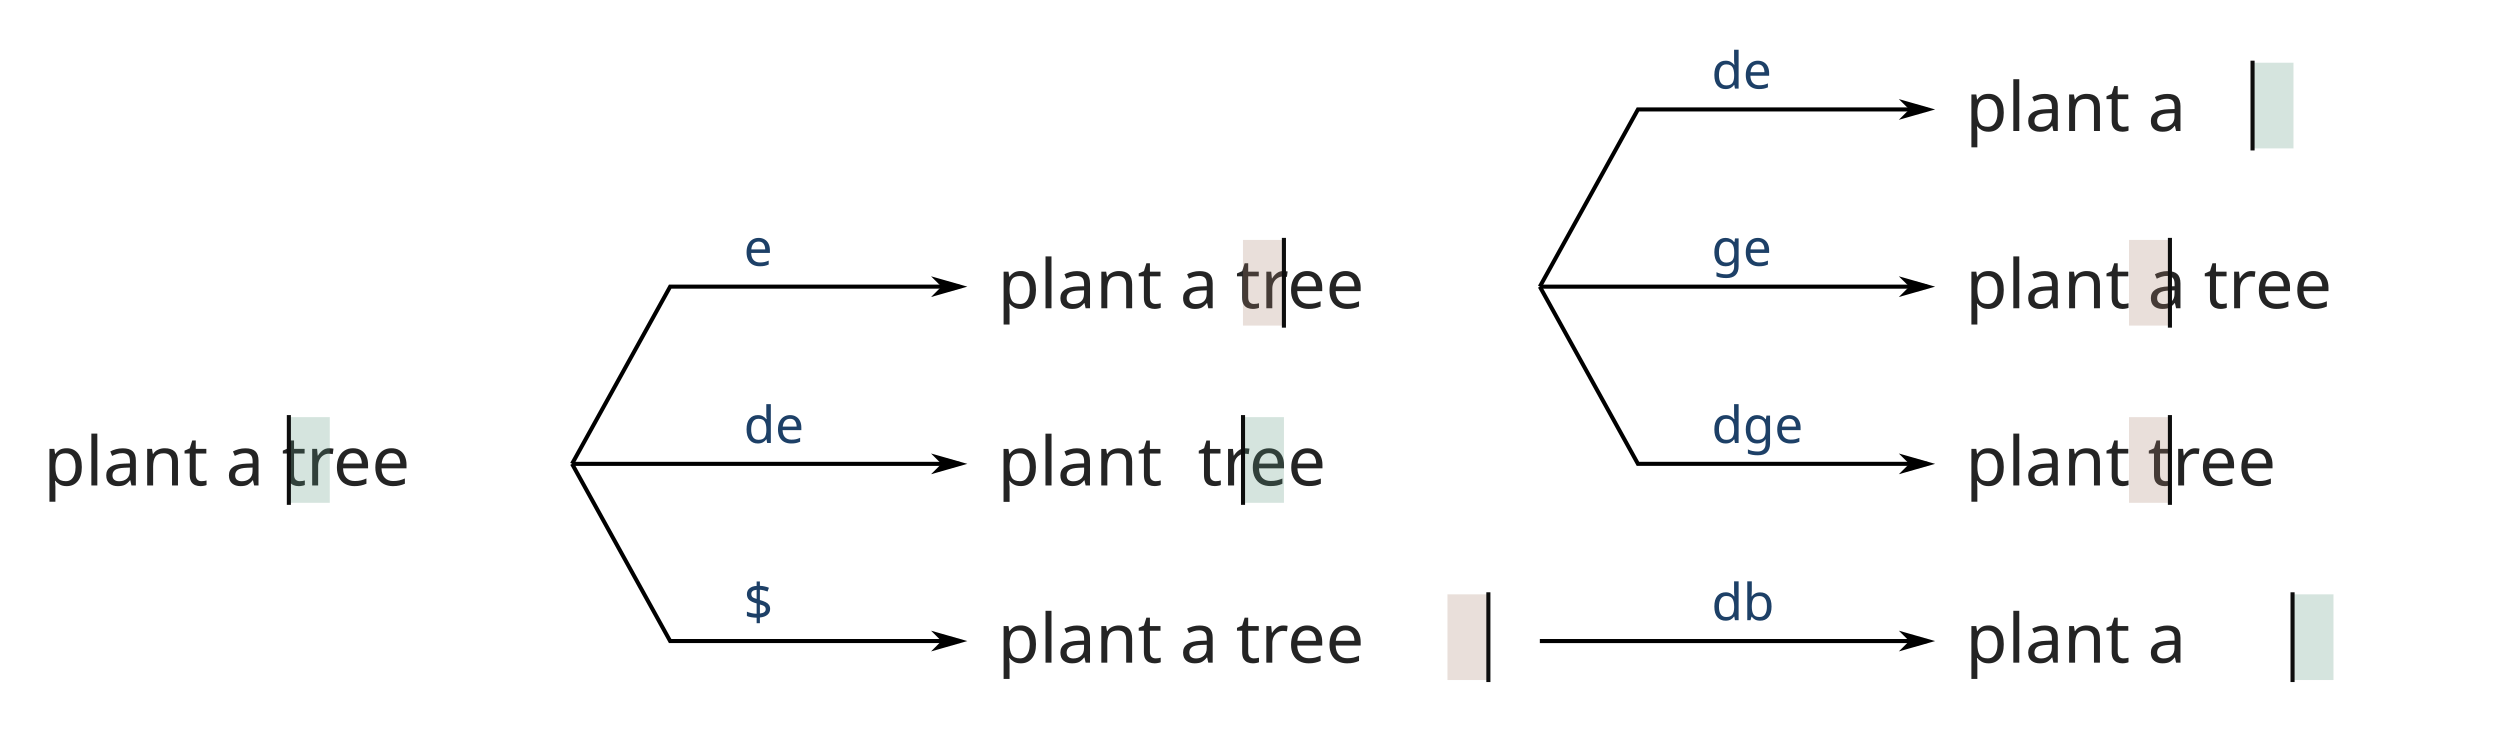
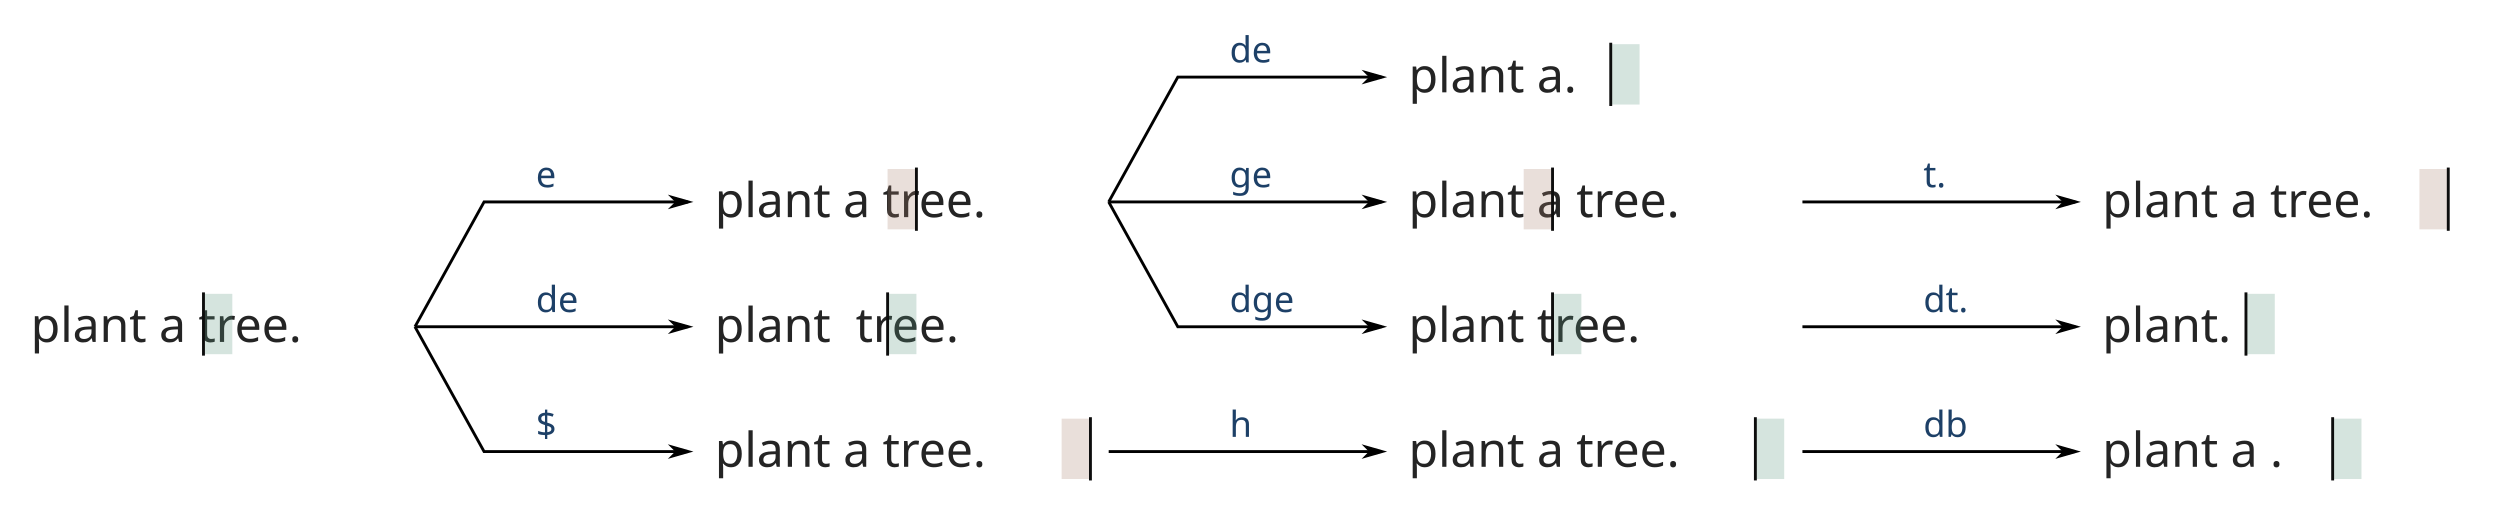
- <svg xmlns="http://www.w3.org/2000/svg" width="155.284mm" height="45.365mm" viewBox="0 0 550.219 160.743" id="svg2" version="1.1">
+ <svg xmlns="http://www.w3.org/2000/svg" width="220.443mm" height="45.365mm" viewBox="0 0 781.098 160.743" id="svg2" version="1.1">
  <defs id="defs4">
+     <marker orient="auto" refY="0" refX="0" id="marker4923" style="overflow:visible">
+       <path id="path4921" d="M 0,0 5,-5 -12.5,0 5,5 Z" style="fill:#000000;fill-opacity:1;fill-rule:evenodd;stroke:#000000;stroke-width:1pt;stroke-opacity:1" transform="matrix(-0.4,0,0,-0.4,-4,0)" />
+     </marker>
+     <marker orient="auto" refY="0" refX="0" id="marker4696" style="overflow:visible">
+       <path id="path4694" d="M 0,0 5,-5 -12.5,0 5,5 Z" style="fill:#000000;fill-opacity:1;fill-rule:evenodd;stroke:#000000;stroke-width:1pt;stroke-opacity:1" transform="matrix(-0.4,0,0,-0.4,-4,0)" />
+     </marker>
    <marker orient="auto" refY="0" refX="0" id="marker5119" style="overflow:visible">
-       <path id="path5121" d="M 0,0 5,-5 -12.5,0 5,5 0,0 Z" style="fill:#000000;fill-opacity:1;fill-rule:evenodd;stroke:#000000;stroke-width:1pt;stroke-opacity:1" transform="matrix(-0.4,0,0,-0.4,-4,0)" />
+       <path id="path5121" d="M 0,0 5,-5 -12.5,0 5,5 Z" style="fill:#000000;fill-opacity:1;fill-rule:evenodd;stroke:#000000;stroke-width:1pt;stroke-opacity:1" transform="matrix(-0.4,0,0,-0.4,-4,0)" />
    </marker>
    <marker orient="auto" refY="0" refX="0" id="marker5023" style="overflow:visible">
-       <path id="path5025" d="M 0,0 5,-5 -12.5,0 5,5 0,0 Z" style="fill:#000000;fill-opacity:1;fill-rule:evenodd;stroke:#000000;stroke-width:1pt;stroke-opacity:1" transform="matrix(-0.4,0,0,-0.4,-4,0)" />
+       <path id="path5025" d="M 0,0 5,-5 -12.5,0 5,5 Z" style="fill:#000000;fill-opacity:1;fill-rule:evenodd;stroke:#000000;stroke-width:1pt;stroke-opacity:1" transform="matrix(-0.4,0,0,-0.4,-4,0)" />
    </marker>
    <marker style="overflow:visible" id="marker4789" refX="0" refY="0" orient="auto">
-       <path transform="matrix(-0.4,0,0,-0.4,-4,0)" style="fill:#000000;fill-opacity:1;fill-rule:evenodd;stroke:#000000;stroke-width:1pt;stroke-opacity:1" d="M 0,0 5,-5 -12.5,0 5,5 0,0 Z" id="path4791" />
+       <path transform="matrix(-0.4,0,0,-0.4,-4,0)" style="fill:#000000;fill-opacity:1;fill-rule:evenodd;stroke:#000000;stroke-width:1pt;stroke-opacity:1" d="M 0,0 5,-5 -12.5,0 5,5 Z" id="path4791" />
    </marker>
    <marker style="overflow:visible" id="marker4767" refX="0" refY="0" orient="auto">
-       <path transform="matrix(-0.4,0,0,-0.4,-4,0)" style="fill:#000000;fill-opacity:1;fill-rule:evenodd;stroke:#000000;stroke-width:1pt;stroke-opacity:1" d="M 0,0 5,-5 -12.5,0 5,5 0,0 Z" id="path4769" />
+       <path transform="matrix(-0.4,0,0,-0.4,-4,0)" style="fill:#000000;fill-opacity:1;fill-rule:evenodd;stroke:#000000;stroke-width:1pt;stroke-opacity:1" d="M 0,0 5,-5 -12.5,0 5,5 Z" id="path4769" />
    </marker>
    <marker orient="auto" refY="0" refX="0" id="Arrow1Mend" style="overflow:visible">
-       <path id="path4500" d="M 0,0 5,-5 -12.5,0 5,5 0,0 Z" style="fill:#000000;fill-opacity:1;fill-rule:evenodd;stroke:#000000;stroke-width:1pt;stroke-opacity:1" transform="matrix(-0.4,0,0,-0.4,-4,0)" />
+       <path id="path4500" d="M 0,0 5,-5 -12.5,0 5,5 Z" style="fill:#000000;fill-opacity:1;fill-rule:evenodd;stroke:#000000;stroke-width:1pt;stroke-opacity:1" transform="matrix(-0.4,0,0,-0.4,-4,0)" />
    </marker>
  </defs>
-   <g id="layer1" transform="translate(58.4585,16.22529)">
+   <g id="layer1" transform="translate(58.4585,16.2253)">
    <flowRoot xml:space="preserve" id="flowRoot4267" style="font-style:normal;font-variant:normal;font-weight:normal;font-stretch:normal;line-height:0.01%;font-family:'DejaVu Sans';-inkscape-font-specification:'DejaVu Sans';text-align:start;letter-spacing:0px;word-spacing:0px;text-anchor:start;fill:#000000;fill-opacity:1;stroke:none;stroke-width:1px;stroke-linecap:butt;stroke-linejoin:miter;stroke-opacity:1">
      <flowRegion id="flowRegion4269">
        <rect id="rect4271" width="18.75" height="10.804" x="72.366" y="56.38" />
      </flowRegion>
      <flowPara id="flowPara4273" style="font-size:10px;line-height:1.25">aau</flowPara>
    </flowRoot>
    <text xml:space="preserve" style="font-style:normal;font-variant:normal;font-weight:normal;font-stretch:normal;font-size:18px;line-height:0%;font-family:'DejaVu Sans';-inkscape-font-specification:'DejaVu Sans';text-align:start;letter-spacing:0px;word-spacing:0px;text-anchor:start;fill:#242424;fill-opacity:1;stroke:none;stroke-width:1.5px;stroke-linecap:butt;stroke-linejoin:miter;stroke-opacity:1" x="-48.861" y="90.613" id="text4140">
-       <tspan id="tspan4142" x="-48.861" y="90.613" style="font-style:normal;font-variant:normal;font-weight:normal;font-stretch:normal;font-size:15px;line-height:1.25;font-family:MonacoB;-inkscape-font-specification:MonacoB;fill:#242424;fill-opacity:1;stroke-width:1.5px">plant a tree</tspan>
+       <tspan id="tspan4142" x="-48.861" y="90.613" style="font-style:normal;font-variant:normal;font-weight:normal;font-stretch:normal;font-size:15px;line-height:1.25;font-family:MonacoB;-inkscape-font-specification:MonacoB;fill:#242424;fill-opacity:1;stroke-width:1.5px">plant a tree.</tspan>
    </text>
    <g id="g4314" transform="matrix(1.5,0,0,1.5,-108.3256,9.926916)">
      <path style="opacity:1;fill:#5a947e;fill-opacity:0.25;stroke:none;stroke-width:0.75;stroke-linecap:round;stroke-linejoin:miter;stroke-miterlimit:4;stroke-dasharray:none;stroke-dashoffset:0;stroke-opacity:1" d="M 81.632,43.768 H 75.627 v 12.573 h 6.005 z" id="path4232" />
      <path id="path4234" d="M 75.627,43.768 V 56.341" style="opacity:1;fill:none;fill-opacity:0.25;stroke:#0d0d0d;stroke-width:0.6;stroke-linecap:square;stroke-linejoin:miter;stroke-miterlimit:3;stroke-dasharray:none;stroke-dashoffset:0;stroke-opacity:1" />
      <path style="opacity:1;fill:none;fill-opacity:0.25;stroke:#000000;stroke-width:0.6;stroke-linecap:square;stroke-linejoin:miter;stroke-miterlimit:3;stroke-dasharray:none;stroke-dashoffset:0;stroke-opacity:0" d="M 81.627,43.768 V 56.341" id="path4244" />
    </g>
-     <text id="text4333" y="51.613" x="161.139" style="font-style:normal;font-variant:normal;font-weight:normal;font-stretch:normal;font-size:18px;line-height:0%;font-family:'DejaVu Sans';-inkscape-font-specification:'DejaVu Sans';text-align:start;letter-spacing:0px;word-spacing:0px;text-anchor:start;fill:#242424;fill-opacity:1;stroke:none;stroke-width:1.5px;stroke-linecap:butt;stroke-linejoin:miter;stroke-opacity:1" xml:space="preserve">
-       <tspan style="font-style:normal;font-variant:normal;font-weight:normal;font-stretch:normal;font-size:15px;line-height:1.25;font-family:MonacoB;-inkscape-font-specification:MonacoB;fill:#242424;fill-opacity:1;stroke-width:1.5px" y="51.613" x="161.139" id="tspan4335">plant a tree</tspan>
+     <text id="text4333" y="51.613" x="164.889" style="font-style:normal;font-variant:normal;font-weight:normal;font-stretch:normal;font-size:18px;line-height:0%;font-family:'DejaVu Sans';-inkscape-font-specification:'DejaVu Sans';text-align:start;letter-spacing:0px;word-spacing:0px;text-anchor:start;fill:#242424;fill-opacity:1;stroke:none;stroke-width:1.5px;stroke-linecap:butt;stroke-linejoin:miter;stroke-opacity:1" xml:space="preserve">
+       <tspan style="font-style:normal;font-variant:normal;font-weight:normal;font-stretch:normal;font-size:15px;line-height:1.25;font-family:MonacoB;-inkscape-font-specification:MonacoB;fill:#242424;fill-opacity:1;stroke-width:1.5px" y="51.613" x="164.889" id="tspan4335">plant a tree.</tspan>
    </text>
-     <g id="g4337" transform="matrix(-1.5,0,0,1.5,337.5557,-29.07308)">
-       <g id="g4671">
-         <path style="opacity:1;fill:#a8826f;fill-opacity:0.25;stroke:none;stroke-width:0.75;stroke-linecap:round;stroke-linejoin:miter;stroke-miterlimit:4;stroke-dasharray:none;stroke-dashoffset:0;stroke-opacity:1" d="M 81.632,43.768 H 75.627 v 12.573 h 6.005 z" id="path4339" />
-         <path id="path4341" d="M 75.627,43.768 V 56.341" style="opacity:1;fill:none;fill-opacity:0.25;stroke:#0d0d0d;stroke-width:0.6;stroke-linecap:square;stroke-linejoin:miter;stroke-miterlimit:3;stroke-dasharray:none;stroke-dashoffset:0;stroke-opacity:1" />
-         <path style="opacity:1;fill:none;fill-opacity:0.25;stroke:#000000;stroke-width:0.6;stroke-linecap:square;stroke-linejoin:miter;stroke-miterlimit:3;stroke-dasharray:none;stroke-dashoffset:0;stroke-opacity:0" d="M 81.627,43.768 V 56.341" id="path4343" />
-       </g>
+     <g id="g5018">
+       <path id="path4339" d="m 218.858,36.578 h 9.007 v 18.859 h -9.007 z" style="opacity:1;fill:#a8826f;fill-opacity:0.25;stroke:none;stroke-width:1.125;stroke-linecap:round;stroke-linejoin:miter;stroke-miterlimit:4;stroke-dasharray:none;stroke-dashoffset:0;stroke-opacity:1" />
+       <path style="opacity:1;fill:none;fill-opacity:0.25;stroke:#0d0d0d;stroke-width:0.9;stroke-linecap:square;stroke-linejoin:miter;stroke-miterlimit:3;stroke-dasharray:none;stroke-dashoffset:0;stroke-opacity:1" d="M 227.865,36.578 V 55.438" id="path4341" />
+       <path id="path4343" d="M 218.865,36.578 V 55.438" style="opacity:1;fill:none;fill-opacity:0.25;stroke:#000000;stroke-width:0.9;stroke-linecap:square;stroke-linejoin:miter;stroke-miterlimit:3;stroke-dasharray:none;stroke-dashoffset:0;stroke-opacity:0" />
    </g>
-     <g id="g4401" transform="matrix(1.5,0,0,1.5,-108.3256,-20.07308)">
+     <g id="g4401" transform="matrix(1.5,0,0,1.5,-104.5756,-20.07308)">
      <text id="text4345" y="73.791" x="179.643" style="font-style:normal;font-variant:normal;font-weight:normal;font-stretch:normal;line-height:0%;font-family:'DejaVu Sans';-inkscape-font-specification:'DejaVu Sans';text-align:start;letter-spacing:0px;word-spacing:0px;text-anchor:start;fill:#242424;fill-opacity:1;stroke:none;stroke-width:1px;stroke-linecap:butt;stroke-linejoin:miter;stroke-opacity:1" xml:space="preserve">
-         <tspan style="font-style:normal;font-variant:normal;font-weight:normal;font-stretch:normal;font-size:10px;line-height:1.25;font-family:MonacoB;-inkscape-font-specification:MonacoB;fill:#242424;fill-opacity:1" y="73.791" x="179.643" id="tspan4347">plant  tree</tspan>
+         <tspan style="font-style:normal;font-variant:normal;font-weight:normal;font-stretch:normal;font-size:10px;line-height:1.25;font-family:MonacoB;-inkscape-font-specification:MonacoB;fill:#242424;fill-opacity:1" y="73.791" x="179.643" id="tspan4347">plant  tree.</tspan>
      </text>
      <g id="g4349" transform="translate(140,20)">
        <path id="path4351" d="M 81.632,43.768 H 75.627 v 12.573 h 6.005 z" style="opacity:1;fill:#5a947e;fill-opacity:0.25;stroke:none;stroke-width:0.75;stroke-linecap:round;stroke-linejoin:miter;stroke-miterlimit:4;stroke-dasharray:none;stroke-dashoffset:0;stroke-opacity:1" />
        <path style="opacity:1;fill:none;fill-opacity:0.25;stroke:#0d0d0d;stroke-width:0.6;stroke-linecap:square;stroke-linejoin:miter;stroke-miterlimit:3;stroke-dasharray:none;stroke-dashoffset:0;stroke-opacity:1" d="M 75.627,43.768 V 56.341" id="path4353" />
        <path id="path4355" d="M 81.627,43.768 V 56.341" style="opacity:1;fill:none;fill-opacity:0.25;stroke:#000000;stroke-width:0.6;stroke-linecap:square;stroke-linejoin:miter;stroke-miterlimit:3;stroke-dasharray:none;stroke-dashoffset:0;stroke-opacity:0" />
      </g>
    </g>
-     <text id="text4357" y="51.613" x="374.139" style="font-style:normal;font-variant:normal;font-weight:normal;font-stretch:normal;font-size:18px;line-height:0%;font-family:'DejaVu Sans';-inkscape-font-specification:'DejaVu Sans';text-align:start;letter-spacing:0px;word-spacing:0px;text-anchor:start;fill:#242424;fill-opacity:1;stroke:none;stroke-width:1.5px;stroke-linecap:butt;stroke-linejoin:miter;stroke-opacity:1" xml:space="preserve">
-       <tspan style="font-style:normal;font-variant:normal;font-weight:normal;font-stretch:normal;font-size:15px;line-height:1.25;font-family:MonacoB;-inkscape-font-specification:MonacoB;fill:#242424;fill-opacity:1;stroke-width:1.5px" y="51.613" x="374.139" id="tspan4359">plant a tree</tspan>
+     <text id="text4357" y="51.613" x="381.639" style="font-style:normal;font-variant:normal;font-weight:normal;font-stretch:normal;font-size:18px;line-height:0%;font-family:'DejaVu Sans';-inkscape-font-specification:'DejaVu Sans';text-align:start;letter-spacing:0px;word-spacing:0px;text-anchor:start;fill:#242424;fill-opacity:1;stroke:none;stroke-width:1.5px;stroke-linecap:butt;stroke-linejoin:miter;stroke-opacity:1" xml:space="preserve">
+       <tspan style="font-style:normal;font-variant:normal;font-weight:normal;font-stretch:normal;font-size:15px;line-height:1.25;font-family:MonacoB;-inkscape-font-specification:MonacoB;fill:#242424;fill-opacity:1;stroke-width:1.5px" y="51.613" x="381.639" id="tspan4359">plant a tree.</tspan>
    </text>
-     <text id="text4381" y="129.613" x="161.139" style="font-style:normal;font-variant:normal;font-weight:normal;font-stretch:normal;font-size:18px;line-height:0%;font-family:'DejaVu Sans';-inkscape-font-specification:'DejaVu Sans';text-align:start;letter-spacing:0px;word-spacing:0px;text-anchor:start;fill:#242424;fill-opacity:1;stroke:none;stroke-width:1.5px;stroke-linecap:butt;stroke-linejoin:miter;stroke-opacity:1" xml:space="preserve">
-       <tspan style="font-style:normal;font-variant:normal;font-weight:normal;font-stretch:normal;font-size:15px;line-height:1.25;font-family:MonacoB;-inkscape-font-specification:MonacoB;fill:#242424;fill-opacity:1;stroke-width:1.5px" y="129.613" x="161.139" id="tspan4383">plant a tree</tspan>
+     <text id="text4381" y="129.613" x="164.889" style="font-style:normal;font-variant:normal;font-weight:normal;font-stretch:normal;font-size:18px;line-height:0%;font-family:'DejaVu Sans';-inkscape-font-specification:'DejaVu Sans';text-align:start;letter-spacing:0px;word-spacing:0px;text-anchor:start;fill:#242424;fill-opacity:1;stroke:none;stroke-width:1.5px;stroke-linecap:butt;stroke-linejoin:miter;stroke-opacity:1" xml:space="preserve">
+       <tspan style="font-style:normal;font-variant:normal;font-weight:normal;font-stretch:normal;font-size:15px;line-height:1.25;font-family:MonacoB;-inkscape-font-specification:MonacoB;fill:#242424;fill-opacity:1;stroke-width:1.5px" y="129.613" x="164.889" id="tspan4383">plant a tree.</tspan>
    </text>
-     <text xml:space="preserve" style="font-style:normal;font-variant:normal;font-weight:normal;font-stretch:normal;font-size:18px;line-height:0%;font-family:'DejaVu Sans';-inkscape-font-specification:'DejaVu Sans';text-align:start;letter-spacing:0px;word-spacing:0px;text-anchor:start;fill:#242424;fill-opacity:1;stroke:none;stroke-width:1.5px;stroke-linecap:butt;stroke-linejoin:miter;stroke-opacity:1" x="374.139" y="90.613" id="text4455">
-       <tspan id="tspan4457" x="374.139" y="90.613" style="font-style:normal;font-variant:normal;font-weight:normal;font-stretch:normal;font-size:15px;line-height:1.25;font-family:MonacoB;-inkscape-font-specification:MonacoB;fill:#242424;fill-opacity:1;stroke-width:1.5px">plant tree</tspan>
+     <text xml:space="preserve" style="font-style:normal;font-variant:normal;font-weight:normal;font-stretch:normal;font-size:18px;line-height:0%;font-family:'DejaVu Sans';-inkscape-font-specification:'DejaVu Sans';text-align:start;letter-spacing:0px;word-spacing:0px;text-anchor:start;fill:#242424;fill-opacity:1;stroke:none;stroke-width:1.5px;stroke-linecap:butt;stroke-linejoin:miter;stroke-opacity:1" x="381.639" y="90.613" id="text4455">
+       <tspan id="tspan4457" x="381.639" y="90.613" style="font-style:normal;font-variant:normal;font-weight:normal;font-stretch:normal;font-size:15px;line-height:1.25;font-family:MonacoB;-inkscape-font-specification:MonacoB;fill:#242424;fill-opacity:1;stroke-width:1.5px">plant tree.</tspan>
    </text>
-     <path style="fill:none;fill-rule:evenodd;stroke:#000000;stroke-width:0.9;stroke-linecap:butt;stroke-linejoin:miter;stroke-miterlimit:4;stroke-dasharray:none;stroke-opacity:1;marker-end:url(#marker4767)" d="M 67.441,85.864 H 89.033 152.673" id="path4477" />
-     <path id="path4479" d="m 67.441,85.864 21.592,-39 H 152.673" style="fill:none;fill-rule:evenodd;stroke:#000000;stroke-width:0.9;stroke-linecap:butt;stroke-linejoin:miter;stroke-miterlimit:4;stroke-dasharray:none;stroke-opacity:1;marker-end:url(#Arrow1Mend)" />
-     <path style="fill:none;fill-rule:evenodd;stroke:#000000;stroke-width:0.9;stroke-linecap:butt;stroke-linejoin:miter;stroke-miterlimit:4;stroke-dasharray:none;stroke-opacity:1;marker-end:url(#marker4789)" d="m 280.441,46.864 h 21.592 63.64" id="path4481" />
-     <text xml:space="preserve" style="font-style:normal;font-variant:normal;font-weight:normal;font-stretch:normal;font-size:18px;line-height:0%;font-family:'DejaVu Sans';-inkscape-font-specification:'DejaVu Sans';text-align:start;letter-spacing:0px;word-spacing:0px;text-anchor:start;fill:#1d4067;fill-opacity:1;stroke:none;stroke-width:1.5px;stroke-linecap:butt;stroke-linejoin:miter;stroke-opacity:1" x="105.224" y="42.271" id="text4483">
-       <tspan id="tspan4485" x="105.224" y="42.271" style="font-style:normal;font-variant:normal;font-weight:normal;font-stretch:normal;font-size:11.25px;line-height:1.25;font-family:MonacoB;-inkscape-font-specification:MonacoB;fill:#1d4067;fill-opacity:1;stroke-width:1.5px">e</tspan>
+     <path style="fill:none;fill-rule:evenodd;stroke:#000000;stroke-width:0.9;stroke-linecap:butt;stroke-linejoin:miter;stroke-miterlimit:4;stroke-dasharray:none;stroke-opacity:1;marker-end:url(#marker4767)" d="M 71.191,85.864 H 92.783 156.423" id="path4477" />
+     <path id="path4479" d="m 71.191,85.864 21.592,-39 H 156.423" style="fill:none;fill-rule:evenodd;stroke:#000000;stroke-width:0.9;stroke-linecap:butt;stroke-linejoin:miter;stroke-miterlimit:4;stroke-dasharray:none;stroke-opacity:1;marker-end:url(#Arrow1Mend)" />
+     <path style="fill:none;fill-rule:evenodd;stroke:#000000;stroke-width:0.9;stroke-linecap:butt;stroke-linejoin:miter;stroke-miterlimit:4;stroke-dasharray:none;stroke-opacity:1;marker-end:url(#marker4789)" d="m 287.941,46.864 h 21.592 63.64" id="path4481" />
+     <text xml:space="preserve" style="font-style:normal;font-variant:normal;font-weight:normal;font-stretch:normal;font-size:18px;line-height:0%;font-family:'DejaVu Sans';-inkscape-font-specification:'DejaVu Sans';text-align:start;letter-spacing:0px;word-spacing:0px;text-anchor:start;fill:#1d4067;fill-opacity:1;stroke:none;stroke-width:1.5px;stroke-linecap:butt;stroke-linejoin:miter;stroke-opacity:1" x="108.974" y="42.271" id="text4483">
+       <tspan id="tspan4485" x="108.974" y="42.271" style="font-style:normal;font-variant:normal;font-weight:normal;font-stretch:normal;font-size:11.25px;line-height:1.25;font-family:MonacoB;-inkscape-font-specification:MonacoB;fill:#1d4067;fill-opacity:1;stroke-width:1.5px">e</tspan>
    </text>
-     <text id="text5009" y="81.271" x="105.224" style="font-style:normal;font-variant:normal;font-weight:normal;font-stretch:normal;font-size:18px;line-height:0%;font-family:'DejaVu Sans';-inkscape-font-specification:'DejaVu Sans';text-align:start;letter-spacing:0px;word-spacing:0px;text-anchor:start;fill:#1d4067;fill-opacity:1;stroke:none;stroke-width:1.5px;stroke-linecap:butt;stroke-linejoin:miter;stroke-opacity:1" xml:space="preserve">
-       <tspan style="font-style:normal;font-variant:normal;font-weight:normal;font-stretch:normal;font-size:11.25px;line-height:1.25;font-family:MonacoB;-inkscape-font-specification:MonacoB;fill:#1d4067;fill-opacity:1;stroke-width:1.5px" y="81.271" x="105.224" id="tspan5011">de</tspan>
+     <text id="text5009" y="81.271" x="108.974" style="font-style:normal;font-variant:normal;font-weight:normal;font-stretch:normal;font-size:18px;line-height:0%;font-family:'DejaVu Sans';-inkscape-font-specification:'DejaVu Sans';text-align:start;letter-spacing:0px;word-spacing:0px;text-anchor:start;fill:#1d4067;fill-opacity:1;stroke:none;stroke-width:1.5px;stroke-linecap:butt;stroke-linejoin:miter;stroke-opacity:1" xml:space="preserve">
+       <tspan style="font-style:normal;font-variant:normal;font-weight:normal;font-stretch:normal;font-size:11.25px;line-height:1.25;font-family:MonacoB;-inkscape-font-specification:MonacoB;fill:#1d4067;fill-opacity:1;stroke-width:1.5px" y="81.271" x="108.974" id="tspan5011">de</tspan>
    </text>
-     <text xml:space="preserve" style="font-style:normal;font-variant:normal;font-weight:normal;font-stretch:normal;font-size:18px;line-height:0%;font-family:'DejaVu Sans';-inkscape-font-specification:'DejaVu Sans';text-align:start;letter-spacing:0px;word-spacing:0px;text-anchor:start;fill:#1d4067;fill-opacity:1;stroke:none;stroke-width:1.5px;stroke-linecap:butt;stroke-linejoin:miter;stroke-opacity:1" x="318.224" y="42.271" id="text5013">
-       <tspan id="tspan5015" x="318.224" y="42.271" style="font-style:normal;font-variant:normal;font-weight:normal;font-stretch:normal;font-size:11.25px;line-height:1.25;font-family:MonacoB;-inkscape-font-specification:MonacoB;fill:#1d4067;fill-opacity:1;stroke-width:1.5px">ge</tspan>
+     <text xml:space="preserve" style="font-style:normal;font-variant:normal;font-weight:normal;font-stretch:normal;font-size:18px;line-height:0%;font-family:'DejaVu Sans';-inkscape-font-specification:'DejaVu Sans';text-align:start;letter-spacing:0px;word-spacing:0px;text-anchor:start;fill:#1d4067;fill-opacity:1;stroke:none;stroke-width:1.5px;stroke-linecap:butt;stroke-linejoin:miter;stroke-opacity:1" x="325.724" y="42.271" id="text5013">
+       <tspan id="tspan5015" x="325.724" y="42.271" style="font-style:normal;font-variant:normal;font-weight:normal;font-stretch:normal;font-size:11.25px;line-height:1.25;font-family:MonacoB;-inkscape-font-specification:MonacoB;fill:#1d4067;fill-opacity:1;stroke-width:1.5px">ge</tspan>
    </text>
-     <path id="path5017" d="m 280.441,46.864 21.592,39 h 63.64" style="fill:none;fill-rule:evenodd;stroke:#000000;stroke-width:0.9;stroke-linecap:butt;stroke-linejoin:miter;stroke-miterlimit:4;stroke-dasharray:none;stroke-opacity:1;marker-end:url(#marker5023)" />
-     <text id="text5019" y="81.271" x="318.224" style="font-style:normal;font-variant:normal;font-weight:normal;font-stretch:normal;font-size:18px;line-height:0%;font-family:'DejaVu Sans';-inkscape-font-specification:'DejaVu Sans';text-align:start;letter-spacing:0px;word-spacing:0px;text-anchor:start;fill:#1d4067;fill-opacity:1;stroke:none;stroke-width:1.5px;stroke-linecap:butt;stroke-linejoin:miter;stroke-opacity:1" xml:space="preserve">
-       <tspan style="font-style:normal;font-variant:normal;font-weight:normal;font-stretch:normal;font-size:11.25px;line-height:1.25;font-family:MonacoB;-inkscape-font-specification:MonacoB;fill:#1d4067;fill-opacity:1;stroke-width:1.5px" y="81.271" x="318.224" id="tspan5021">dge</tspan>
+     <path id="path5017" d="m 287.941,46.864 21.592,39 h 63.64" style="fill:none;fill-rule:evenodd;stroke:#000000;stroke-width:0.9;stroke-linecap:butt;stroke-linejoin:miter;stroke-miterlimit:4;stroke-dasharray:none;stroke-opacity:1;marker-end:url(#marker5023)" />
+     <text id="text5019" y="81.271" x="325.724" style="font-style:normal;font-variant:normal;font-weight:normal;font-stretch:normal;font-size:18px;line-height:0%;font-family:'DejaVu Sans';-inkscape-font-specification:'DejaVu Sans';text-align:start;letter-spacing:0px;word-spacing:0px;text-anchor:start;fill:#1d4067;fill-opacity:1;stroke:none;stroke-width:1.5px;stroke-linecap:butt;stroke-linejoin:miter;stroke-opacity:1" xml:space="preserve">
+       <tspan style="font-style:normal;font-variant:normal;font-weight:normal;font-stretch:normal;font-size:11.25px;line-height:1.25;font-family:MonacoB;-inkscape-font-specification:MonacoB;fill:#1d4067;fill-opacity:1;stroke-width:1.5px" y="81.271" x="325.724" id="tspan5021">dge</tspan>
    </text>
-     <path id="path5113" d="M 67.441,85.864 89.033,124.864 H 152.673" style="fill:none;fill-rule:evenodd;stroke:#000000;stroke-width:0.9;stroke-linecap:butt;stroke-linejoin:miter;stroke-miterlimit:4;stroke-dasharray:none;stroke-opacity:1;marker-end:url(#marker5119)" />
-     <text xml:space="preserve" style="font-style:normal;font-variant:normal;font-weight:normal;font-stretch:normal;font-size:18px;line-height:0%;font-family:'DejaVu Sans';-inkscape-font-specification:'DejaVu Sans';text-align:start;letter-spacing:0px;word-spacing:0px;text-anchor:start;fill:#1d4067;fill-opacity:1;stroke:none;stroke-width:1.5px;stroke-linecap:butt;stroke-linejoin:miter;stroke-opacity:1" x="105.224" y="120.271" id="text5115">
-       <tspan id="tspan5117" x="105.224" y="120.271" style="font-style:normal;font-variant:normal;font-weight:normal;font-stretch:normal;font-size:11.25px;line-height:1.25;font-family:MonacoB;-inkscape-font-specification:MonacoB;fill:#1d4067;fill-opacity:1;stroke-width:1.5px">$</tspan>
+     <path id="path5113" d="M 71.191,85.864 92.783,124.864 H 156.423" style="fill:none;fill-rule:evenodd;stroke:#000000;stroke-width:0.9;stroke-linecap:butt;stroke-linejoin:miter;stroke-miterlimit:4;stroke-dasharray:none;stroke-opacity:1;marker-end:url(#marker5119)" />
+     <text xml:space="preserve" style="font-style:normal;font-variant:normal;font-weight:normal;font-stretch:normal;font-size:18px;line-height:0%;font-family:'DejaVu Sans';-inkscape-font-specification:'DejaVu Sans';text-align:start;letter-spacing:0px;word-spacing:0px;text-anchor:start;fill:#1d4067;fill-opacity:1;stroke:none;stroke-width:1.5px;stroke-linecap:butt;stroke-linejoin:miter;stroke-opacity:1" x="108.974" y="120.271" id="text5115">
+       <tspan id="tspan5117" x="108.974" y="120.271" style="font-style:normal;font-variant:normal;font-weight:normal;font-stretch:normal;font-size:11.25px;line-height:1.25;font-family:MonacoB;-inkscape-font-specification:MonacoB;fill:#1d4067;fill-opacity:1;stroke-width:1.5px">$</tspan>
    </text>
-     <text xml:space="preserve" style="font-style:normal;font-variant:normal;font-weight:normal;font-stretch:normal;font-size:18px;line-height:0%;font-family:'DejaVu Sans';-inkscape-font-specification:'DejaVu Sans';text-align:start;letter-spacing:0px;word-spacing:0px;text-anchor:start;fill:#242424;fill-opacity:1;stroke:none;stroke-width:1.5px;stroke-linecap:butt;stroke-linejoin:miter;stroke-opacity:1" x="374.139" y="12.613" id="text5351">
-       <tspan id="tspan5353" x="374.139" y="12.613" style="font-style:normal;font-variant:normal;font-weight:normal;font-stretch:normal;font-size:15px;line-height:1.25;font-family:MonacoB;-inkscape-font-specification:MonacoB;fill:#242424;fill-opacity:1;stroke-width:1.5px">plant a</tspan>
+     <text xml:space="preserve" style="font-style:normal;font-variant:normal;font-weight:normal;font-stretch:normal;font-size:18px;line-height:0%;font-family:'DejaVu Sans';-inkscape-font-specification:'DejaVu Sans';text-align:start;letter-spacing:0px;word-spacing:0px;text-anchor:start;fill:#242424;fill-opacity:1;stroke:none;stroke-width:1.5px;stroke-linecap:butt;stroke-linejoin:miter;stroke-opacity:1" x="381.639" y="12.613" id="text5351">
+       <tspan id="tspan5353" x="381.639" y="12.613" style="font-style:normal;font-variant:normal;font-weight:normal;font-stretch:normal;font-size:15px;line-height:1.25;font-family:MonacoB;-inkscape-font-specification:MonacoB;fill:#242424;fill-opacity:1;stroke-width:1.5px">plant a.</tspan>
    </text>
-     <path id="path5355" d="M 280.441,46.864 302.033,7.864 h 63.64" style="fill:none;fill-rule:evenodd;stroke:#000000;stroke-width:0.9;stroke-linecap:butt;stroke-linejoin:miter;stroke-miterlimit:4;stroke-dasharray:none;stroke-opacity:1;marker-end:url(#marker4789)" />
-     <text id="text5357" y="3.271" x="318.224" style="font-style:normal;font-variant:normal;font-weight:normal;font-stretch:normal;font-size:18px;line-height:0%;font-family:'DejaVu Sans';-inkscape-font-specification:'DejaVu Sans';text-align:start;letter-spacing:0px;word-spacing:0px;text-anchor:start;fill:#1d4067;fill-opacity:1;stroke:none;stroke-width:1.5px;stroke-linecap:butt;stroke-linejoin:miter;stroke-opacity:1" xml:space="preserve">
-       <tspan style="font-style:normal;font-variant:normal;font-weight:normal;font-stretch:normal;font-size:11.25px;line-height:1.25;font-family:MonacoB;-inkscape-font-specification:MonacoB;fill:#1d4067;fill-opacity:1;stroke-width:1.5px" y="3.271" x="318.224" id="tspan5359">de</tspan>
+     <path id="path5355" d="M 287.941,46.864 309.533,7.864 h 63.64" style="fill:none;fill-rule:evenodd;stroke:#000000;stroke-width:0.9;stroke-linecap:butt;stroke-linejoin:miter;stroke-miterlimit:4;stroke-dasharray:none;stroke-opacity:1;marker-end:url(#marker4789)" />
+     <text id="text5357" y="3.271" x="325.724" style="font-style:normal;font-variant:normal;font-weight:normal;font-stretch:normal;font-size:18px;line-height:0%;font-family:'DejaVu Sans';-inkscape-font-specification:'DejaVu Sans';text-align:start;letter-spacing:0px;word-spacing:0px;text-anchor:start;fill:#1d4067;fill-opacity:1;stroke:none;stroke-width:1.5px;stroke-linecap:butt;stroke-linejoin:miter;stroke-opacity:1" xml:space="preserve">
+       <tspan style="font-style:normal;font-variant:normal;font-weight:normal;font-stretch:normal;font-size:11.25px;line-height:1.25;font-family:MonacoB;-inkscape-font-specification:MonacoB;fill:#1d4067;fill-opacity:1;stroke-width:1.5px" y="3.271" x="325.724" id="tspan5359">de</tspan>
    </text>
-     <text xml:space="preserve" style="font-style:normal;font-variant:normal;font-weight:normal;font-stretch:normal;font-size:18px;line-height:0%;font-family:'DejaVu Sans';-inkscape-font-specification:'DejaVu Sans';text-align:start;letter-spacing:0px;word-spacing:0px;text-anchor:start;fill:#242424;fill-opacity:1;stroke:none;stroke-width:1.5px;stroke-linecap:butt;stroke-linejoin:miter;stroke-opacity:1" x="374.139" y="129.613" id="text5516">
-       <tspan id="tspan5518" x="374.139" y="129.613" style="font-style:normal;font-variant:normal;font-weight:normal;font-stretch:normal;font-size:15px;line-height:1.25;font-family:MonacoB;-inkscape-font-specification:MonacoB;fill:#242424;fill-opacity:1;stroke-width:1.5px">plant a </tspan>
-     </text>
-     <path id="path5528" d="m 280.441,124.864 h 21.592 63.64" style="fill:none;fill-rule:evenodd;stroke:#000000;stroke-width:0.9;stroke-linecap:butt;stroke-linejoin:miter;stroke-miterlimit:4;stroke-dasharray:none;stroke-opacity:1;marker-end:url(#marker4789)" />
-     <text id="text5530" y="120.271" x="318.224" style="font-style:normal;font-variant:normal;font-weight:normal;font-stretch:normal;font-size:18px;line-height:0%;font-family:'DejaVu Sans';-inkscape-font-specification:'DejaVu Sans';text-align:start;letter-spacing:0px;word-spacing:0px;text-anchor:start;fill:#1d4067;fill-opacity:1;stroke:none;stroke-width:1.5px;stroke-linecap:butt;stroke-linejoin:miter;stroke-opacity:1" xml:space="preserve">
-       <tspan style="font-style:normal;font-variant:normal;font-weight:normal;font-stretch:normal;font-size:11.25px;line-height:1.25;font-family:MonacoB;-inkscape-font-specification:MonacoB;fill:#1d4067;fill-opacity:1;stroke-width:1.5px" y="120.271" x="318.224" id="tspan5532">db</tspan>
-     </text>
-     <g transform="matrix(-1.5,0,0,1.5,382.5557,48.92651)" id="g4681">
-       <g id="g4679">
-         <path id="path4673" d="M 81.632,43.768 H 75.627 v 12.573 h 6.005 z" style="opacity:1;fill:#a8826f;fill-opacity:0.25;stroke:none;stroke-width:0.75;stroke-linecap:round;stroke-linejoin:miter;stroke-miterlimit:4;stroke-dasharray:none;stroke-dashoffset:0;stroke-opacity:1" />
-         <path style="opacity:1;fill:none;fill-opacity:0.25;stroke:#0d0d0d;stroke-width:0.6;stroke-linecap:square;stroke-linejoin:miter;stroke-miterlimit:3;stroke-dasharray:none;stroke-dashoffset:0;stroke-opacity:1" d="M 75.627,43.768 V 56.341" id="path4675" />
-         <path id="path4677" d="M 81.627,43.768 V 56.341" style="opacity:1;fill:none;fill-opacity:0.25;stroke:#000000;stroke-width:0.6;stroke-linecap:square;stroke-linejoin:miter;stroke-miterlimit:3;stroke-dasharray:none;stroke-dashoffset:0;stroke-opacity:0" />
-       </g>
+     <g id="g4679" transform="matrix(-1.5,0,0,1.5,395.6807,48.92651)">
+       <path style="opacity:1;fill:#a8826f;fill-opacity:0.25;stroke:none;stroke-width:0.75;stroke-linecap:round;stroke-linejoin:miter;stroke-miterlimit:4;stroke-dasharray:none;stroke-dashoffset:0;stroke-opacity:1" d="M 81.632,43.768 H 75.627 v 12.573 h 6.005 z" id="path4673" />
+       <path id="path4675" d="M 75.627,43.768 V 56.341" style="opacity:1;fill:none;fill-opacity:0.25;stroke:#0d0d0d;stroke-width:0.6;stroke-linecap:square;stroke-linejoin:miter;stroke-miterlimit:3;stroke-dasharray:none;stroke-dashoffset:0;stroke-opacity:1" />
+       <path style="opacity:1;fill:none;fill-opacity:0.25;stroke:#000000;stroke-width:0.6;stroke-linecap:square;stroke-linejoin:miter;stroke-miterlimit:3;stroke-dasharray:none;stroke-dashoffset:0;stroke-opacity:0" d="M 81.627,43.768 V 56.341" id="path4677" />
    </g>
-     <g transform="matrix(-1.5,0,0,1.5,532.5559,9.926517)" id="g4701">
-       <g id="g4699">
-         <path id="path4693" d="M 81.632,43.768 H 75.627 v 12.573 h 6.005 z" style="opacity:1;fill:#a8826f;fill-opacity:0.25;stroke:none;stroke-width:0.75;stroke-linecap:round;stroke-linejoin:miter;stroke-miterlimit:4;stroke-dasharray:none;stroke-dashoffset:0;stroke-opacity:1" />
-         <path style="opacity:1;fill:none;fill-opacity:0.25;stroke:#0d0d0d;stroke-width:0.6;stroke-linecap:square;stroke-linejoin:miter;stroke-miterlimit:3;stroke-dasharray:none;stroke-dashoffset:0;stroke-opacity:1" d="M 75.627,43.768 V 56.341" id="path4695" />
-         <path id="path4697" d="M 81.627,43.768 V 56.341" style="opacity:1;fill:none;fill-opacity:0.25;stroke:#000000;stroke-width:0.6;stroke-linecap:square;stroke-linejoin:miter;stroke-miterlimit:3;stroke-dasharray:none;stroke-dashoffset:0;stroke-opacity:0" />
-       </g>
+     <g id="g4709" transform="matrix(-1.5,0,0,1.5,540.0559,-29.07348)">
+       <path id="path4703" d="M 81.632,43.768 H 75.627 v 12.573 h 6.005 z" style="opacity:1;fill:#a8826f;fill-opacity:0.25;stroke:none;stroke-width:0.75;stroke-linecap:round;stroke-linejoin:miter;stroke-miterlimit:4;stroke-dasharray:none;stroke-dashoffset:0;stroke-opacity:1" />
+       <path style="opacity:1;fill:none;fill-opacity:0.25;stroke:#0d0d0d;stroke-width:0.6;stroke-linecap:square;stroke-linejoin:miter;stroke-miterlimit:3;stroke-dasharray:none;stroke-dashoffset:0;stroke-opacity:1" d="M 75.627,43.768 V 56.341" id="path4705" />
+       <path id="path4707" d="M 81.627,43.768 V 56.341" style="opacity:1;fill:none;fill-opacity:0.25;stroke:#000000;stroke-width:0.6;stroke-linecap:square;stroke-linejoin:miter;stroke-miterlimit:3;stroke-dasharray:none;stroke-dashoffset:0;stroke-opacity:0" />
    </g>
-     <g id="g4711" transform="matrix(-1.5,0,0,1.5,532.5559,-29.07348)">
-       <g id="g4709">
-         <path style="opacity:1;fill:#a8826f;fill-opacity:0.25;stroke:none;stroke-width:0.75;stroke-linecap:round;stroke-linejoin:miter;stroke-miterlimit:4;stroke-dasharray:none;stroke-dashoffset:0;stroke-opacity:1" d="M 81.632,43.768 H 75.627 v 12.573 h 6.005 z" id="path4703" />
-         <path id="path4705" d="M 75.627,43.768 V 56.341" style="opacity:1;fill:none;fill-opacity:0.25;stroke:#0d0d0d;stroke-width:0.6;stroke-linecap:square;stroke-linejoin:miter;stroke-miterlimit:3;stroke-dasharray:none;stroke-dashoffset:0;stroke-opacity:1" />
-         <path style="opacity:1;fill:none;fill-opacity:0.25;stroke:#000000;stroke-width:0.6;stroke-linecap:square;stroke-linejoin:miter;stroke-miterlimit:3;stroke-dasharray:none;stroke-dashoffset:0;stroke-opacity:0" d="M 81.627,43.768 V 56.341" id="path4707" />
-       </g>
-     </g>
-     <g transform="matrix(1.5,0,0,1.5,332.6649,48.92651)" id="g4729">
-       <path id="path4723" d="M 81.632,43.768 H 75.627 v 12.573 h 6.005 z" style="opacity:1;fill:#5a947e;fill-opacity:0.25;stroke:none;stroke-width:0.75;stroke-linecap:round;stroke-linejoin:miter;stroke-miterlimit:4;stroke-dasharray:none;stroke-dashoffset:0;stroke-opacity:1" />
-       <path style="opacity:1;fill:none;fill-opacity:0.25;stroke:#0d0d0d;stroke-width:0.6;stroke-linecap:square;stroke-linejoin:miter;stroke-miterlimit:3;stroke-dasharray:none;stroke-dashoffset:0;stroke-opacity:1" d="M 75.627,43.768 V 56.341" id="path4725" />
-       <path id="path4727" d="M 81.627,43.768 V 56.341" style="opacity:1;fill:none;fill-opacity:0.25;stroke:#000000;stroke-width:0.6;stroke-linecap:square;stroke-linejoin:miter;stroke-miterlimit:3;stroke-dasharray:none;stroke-dashoffset:0;stroke-opacity:0" />
-     </g>
-     <g id="g4737" transform="matrix(1.5,0,0,1.5,323.8611,-68.07348)">
+     <g id="g4737" transform="matrix(1.5,0,0,1.5,331.3611,-68.07348)">
      <path style="opacity:1;fill:#5a947e;fill-opacity:0.25;stroke:none;stroke-width:0.75;stroke-linecap:round;stroke-linejoin:miter;stroke-miterlimit:4;stroke-dasharray:none;stroke-dashoffset:0;stroke-opacity:1" d="M 81.632,43.768 H 75.627 v 12.573 h 6.005 z" id="path4731" />
      <path id="path4733" d="M 75.627,43.768 V 56.341" style="opacity:1;fill:none;fill-opacity:0.25;stroke:#0d0d0d;stroke-width:0.6;stroke-linecap:square;stroke-linejoin:miter;stroke-miterlimit:3;stroke-dasharray:none;stroke-dashoffset:0;stroke-opacity:1" />
      <path style="opacity:1;fill:none;fill-opacity:0.25;stroke:#000000;stroke-width:0.6;stroke-linecap:square;stroke-linejoin:miter;stroke-miterlimit:3;stroke-dasharray:none;stroke-dashoffset:0;stroke-opacity:0" d="M 81.627,43.768 V 56.341" id="path4735" />
    </g>
+     <text xml:space="preserve" style="font-style:normal;font-variant:normal;font-weight:normal;font-stretch:normal;font-size:18px;line-height:0%;font-family:'DejaVu Sans';-inkscape-font-specification:'DejaVu Sans';text-align:start;letter-spacing:0px;word-spacing:0px;text-anchor:start;fill:#242424;fill-opacity:1;stroke:none;stroke-width:1.5px;stroke-linecap:butt;stroke-linejoin:miter;stroke-opacity:1" x="598.389" y="129.613" id="text5516">
+       <tspan id="tspan5518" x="598.389" y="129.613" style="font-style:normal;font-variant:normal;font-weight:normal;font-stretch:normal;font-size:15px;line-height:1.25;font-family:MonacoB;-inkscape-font-specification:MonacoB;fill:#242424;fill-opacity:1;stroke-width:1.5px">plant a .</tspan>
+     </text>
+     <path id="path5528" d="m 504.691,124.864 h 21.592 63.64" style="fill:none;fill-rule:evenodd;stroke:#000000;stroke-width:0.9;stroke-linecap:butt;stroke-linejoin:miter;stroke-miterlimit:4;stroke-dasharray:none;stroke-opacity:1;marker-end:url(#marker4789)" />
+     <text id="text5530" y="120.271" x="542.474" style="font-style:normal;font-variant:normal;font-weight:normal;font-stretch:normal;font-size:18px;line-height:0%;font-family:'DejaVu Sans';-inkscape-font-specification:'DejaVu Sans';text-align:start;letter-spacing:0px;word-spacing:0px;text-anchor:start;fill:#1d4067;fill-opacity:1;stroke:none;stroke-width:1.5px;stroke-linecap:butt;stroke-linejoin:miter;stroke-opacity:1" xml:space="preserve">
+       <tspan style="font-style:normal;font-variant:normal;font-weight:normal;font-stretch:normal;font-size:11.25px;line-height:1.25;font-family:MonacoB;-inkscape-font-specification:MonacoB;fill:#1d4067;fill-opacity:1;stroke-width:1.5px" y="120.271" x="542.474" id="tspan5532">db</tspan>
+     </text>
+     <g id="g4867">
+       <path id="path4723" d="m 679.362,114.578 h -9.007 v 18.859 h 9.007 z" style="opacity:1;fill:#5a947e;fill-opacity:0.25;stroke:none;stroke-width:1.125;stroke-linecap:round;stroke-linejoin:miter;stroke-miterlimit:4;stroke-dasharray:none;stroke-dashoffset:0;stroke-opacity:1" />
+       <path style="opacity:1;fill:none;fill-opacity:0.25;stroke:#0d0d0d;stroke-width:0.9;stroke-linecap:square;stroke-linejoin:miter;stroke-miterlimit:3;stroke-dasharray:none;stroke-dashoffset:0;stroke-opacity:1" d="m 670.356,114.578 v 18.859" id="path4725" />
+       <path id="path4727" d="m 679.356,114.578 v 18.859" style="opacity:1;fill:none;fill-opacity:0.25;stroke:#000000;stroke-width:0.9;stroke-linecap:square;stroke-linejoin:miter;stroke-miterlimit:3;stroke-dasharray:none;stroke-dashoffset:0;stroke-opacity:0" />
+     </g>
+     <text xml:space="preserve" style="font-style:normal;font-variant:normal;font-weight:normal;font-stretch:normal;font-size:18px;line-height:0%;font-family:'DejaVu Sans';-inkscape-font-specification:'DejaVu Sans';text-align:start;letter-spacing:0px;word-spacing:0px;text-anchor:start;fill:#242424;fill-opacity:1;stroke:none;stroke-width:1.5px;stroke-linecap:butt;stroke-linejoin:miter;stroke-opacity:1" x="381.639" y="129.613" id="text4676">
+       <tspan id="tspan4674" x="381.639" y="129.613" style="font-style:normal;font-variant:normal;font-weight:normal;font-stretch:normal;font-size:15px;line-height:1.25;font-family:MonacoB;-inkscape-font-specification:MonacoB;fill:#242424;fill-opacity:1;stroke-width:1.5px">plant a tree.</tspan>
+     </text>
+     <g id="g4872">
+       <path id="path4678" d="m 498.997,114.578 h -9.007 v 18.859 h 9.007 z" style="opacity:1;fill:#5a947e;fill-opacity:0.251;stroke:none;stroke-width:1.125;stroke-linecap:round;stroke-linejoin:miter;stroke-miterlimit:4;stroke-dasharray:none;stroke-dashoffset:0;stroke-opacity:1" />
+       <path style="opacity:1;fill:none;fill-opacity:0.25;stroke:#0d0d0d;stroke-width:0.9;stroke-linecap:square;stroke-linejoin:miter;stroke-miterlimit:3;stroke-dasharray:none;stroke-dashoffset:0;stroke-opacity:1" d="m 489.99,114.578 v 18.859" id="path4680" />
+       <path id="path4682" d="m 498.99,114.578 v 18.859" style="opacity:1;fill:none;fill-opacity:0.25;stroke:#000000;stroke-width:0.9;stroke-linecap:square;stroke-linejoin:miter;stroke-miterlimit:3;stroke-dasharray:none;stroke-dashoffset:0;stroke-opacity:0" />
+     </g>
+     <path style="fill:none;fill-rule:evenodd;stroke:#000000;stroke-width:0.9;stroke-linecap:butt;stroke-linejoin:miter;stroke-miterlimit:4;stroke-dasharray:none;stroke-opacity:1;marker-end:url(#marker4696)" d="m 287.941,124.864 h 21.592 63.64" id="path4688" />
+     <text xml:space="preserve" style="font-style:normal;font-variant:normal;font-weight:normal;font-stretch:normal;font-size:18px;line-height:0%;font-family:'DejaVu Sans';-inkscape-font-specification:'DejaVu Sans';text-align:start;letter-spacing:0px;word-spacing:0px;text-anchor:start;fill:#1d4067;fill-opacity:1;stroke:none;stroke-width:1.5px;stroke-linecap:butt;stroke-linejoin:miter;stroke-opacity:1" x="325.724" y="120.271" id="text4692">
+       <tspan id="tspan4690" x="325.724" y="120.271" style="font-style:normal;font-variant:normal;font-weight:normal;font-stretch:normal;font-size:11.25px;line-height:1.25;font-family:MonacoB;-inkscape-font-specification:MonacoB;fill:#1d4067;fill-opacity:1;stroke-width:1.5px">h</tspan>
+     </text>
+     <text id="text4876" y="90.613" x="598.389" style="font-style:normal;font-variant:normal;font-weight:normal;font-stretch:normal;font-size:18px;line-height:0%;font-family:'DejaVu Sans';-inkscape-font-specification:'DejaVu Sans';text-align:start;letter-spacing:0px;word-spacing:0px;text-anchor:start;fill:#242424;fill-opacity:1;stroke:none;stroke-width:1.5px;stroke-linecap:butt;stroke-linejoin:miter;stroke-opacity:1" xml:space="preserve">
+       <tspan style="font-style:normal;font-variant:normal;font-weight:normal;font-stretch:normal;font-size:15px;line-height:1.25;font-family:MonacoB;-inkscape-font-specification:MonacoB;fill:#242424;fill-opacity:1;stroke-width:1.5px" y="90.613" x="598.389" id="tspan4874">plant.</tspan>
+     </text>
+     <path style="fill:none;fill-rule:evenodd;stroke:#000000;stroke-width:0.9;stroke-linecap:butt;stroke-linejoin:miter;stroke-miterlimit:4;stroke-dasharray:none;stroke-opacity:1;marker-end:url(#marker4923)" d="m 504.691,85.864 h 21.592 63.64" id="path4878" />
+     <text xml:space="preserve" style="font-style:normal;font-variant:normal;font-weight:normal;font-stretch:normal;font-size:18px;line-height:0%;font-family:'DejaVu Sans';-inkscape-font-specification:'DejaVu Sans';text-align:start;letter-spacing:0px;word-spacing:0px;text-anchor:start;fill:#1d4067;fill-opacity:1;stroke:none;stroke-width:1.5px;stroke-linecap:butt;stroke-linejoin:miter;stroke-opacity:1" x="542.474" y="81.271" id="text4882">
+       <tspan id="tspan4880" x="542.474" y="81.271" style="font-style:normal;font-variant:normal;font-weight:normal;font-stretch:normal;font-size:11.25px;line-height:1.25;font-family:MonacoB;-inkscape-font-specification:MonacoB;fill:#1d4067;fill-opacity:1;stroke-width:1.5px">dt.</tspan>
+     </text>
+     <g id="g4890" transform="translate(-27.08705,-39)">
+       <path style="opacity:1;fill:#5a947e;fill-opacity:0.25;stroke:none;stroke-width:1.125;stroke-linecap:round;stroke-linejoin:miter;stroke-miterlimit:4;stroke-dasharray:none;stroke-dashoffset:0;stroke-opacity:1" d="m 679.362,114.578 h -9.007 v 18.859 h 9.007 z" id="path4884" />
+       <path id="path4886" d="m 670.356,114.578 v 18.859" style="opacity:1;fill:none;fill-opacity:0.25;stroke:#0d0d0d;stroke-width:0.9;stroke-linecap:square;stroke-linejoin:miter;stroke-miterlimit:3;stroke-dasharray:none;stroke-dashoffset:0;stroke-opacity:1" />
+       <path style="opacity:1;fill:none;fill-opacity:0.25;stroke:#000000;stroke-width:0.9;stroke-linecap:square;stroke-linejoin:miter;stroke-miterlimit:3;stroke-dasharray:none;stroke-dashoffset:0;stroke-opacity:0" d="m 679.356,114.578 v 18.859" id="path4888" />
+     </g>
+     <text xml:space="preserve" style="font-style:normal;font-variant:normal;font-weight:normal;font-stretch:normal;font-size:18px;line-height:0%;font-family:'DejaVu Sans';-inkscape-font-specification:'DejaVu Sans';text-align:start;letter-spacing:0px;word-spacing:0px;text-anchor:start;fill:#242424;fill-opacity:1;stroke:none;stroke-width:1.5px;stroke-linecap:butt;stroke-linejoin:miter;stroke-opacity:1" x="598.389" y="51.613" id="text4894">
+       <tspan id="tspan4892" x="598.389" y="51.613" style="font-style:normal;font-variant:normal;font-weight:normal;font-stretch:normal;font-size:15px;line-height:1.25;font-family:MonacoB;-inkscape-font-specification:MonacoB;fill:#242424;fill-opacity:1;stroke-width:1.5px">plant a tree.</tspan>
+     </text>
+     <path id="path4896" d="m 504.691,46.864 h 21.592 63.64" style="fill:none;fill-rule:evenodd;stroke:#000000;stroke-width:0.9;stroke-linecap:butt;stroke-linejoin:miter;stroke-miterlimit:4;stroke-dasharray:none;stroke-opacity:1;marker-end:url(#marker4789)" />
+     <text id="text4900" y="42.271" x="542.474" style="font-style:normal;font-variant:normal;font-weight:normal;font-stretch:normal;font-size:18px;line-height:0%;font-family:'DejaVu Sans';-inkscape-font-specification:'DejaVu Sans';text-align:start;letter-spacing:0px;word-spacing:0px;text-anchor:start;fill:#1d4067;fill-opacity:1;stroke:none;stroke-width:1.5px;stroke-linecap:butt;stroke-linejoin:miter;stroke-opacity:1" xml:space="preserve">
+       <tspan style="font-style:normal;font-variant:normal;font-weight:normal;font-stretch:normal;font-size:11.25px;line-height:1.25;font-family:MonacoB;-inkscape-font-specification:MonacoB;fill:#1d4067;fill-opacity:1;stroke-width:1.5px" y="42.271" x="542.474" id="tspan4898">t.</tspan>
+     </text>
+     <g id="g5026">
+       <path id="path4902" d="m 697.469,36.578 h 9.007 v 18.859 h -9.007 z" style="opacity:1;fill:#a8826f;fill-opacity:0.251;stroke:none;stroke-width:1.125;stroke-linecap:round;stroke-linejoin:miter;stroke-miterlimit:4;stroke-dasharray:none;stroke-dashoffset:0;stroke-opacity:1" />
+       <path style="opacity:1;fill:none;fill-opacity:0.25;stroke:#0d0d0d;stroke-width:0.9;stroke-linecap:square;stroke-linejoin:miter;stroke-miterlimit:3;stroke-dasharray:none;stroke-dashoffset:0;stroke-opacity:1" d="m 706.476,36.578 v 18.859" id="path4904" />
+       <path id="path4906" d="m 697.476,36.578 v 18.859" style="opacity:1;fill:none;fill-opacity:0.25;stroke:#000000;stroke-width:0.9;stroke-linecap:square;stroke-linejoin:miter;stroke-miterlimit:3;stroke-dasharray:none;stroke-dashoffset:0;stroke-opacity:0" />
+     </g>
+     <g id="g5046" transform="translate(-63.37394,-39)">
+       <path style="opacity:1;fill:#5a947e;fill-opacity:0.251;stroke:none;stroke-width:1.125;stroke-linecap:round;stroke-linejoin:miter;stroke-miterlimit:4;stroke-dasharray:none;stroke-dashoffset:0;stroke-opacity:1" d="m 498.997,114.578 h -9.007 v 18.859 h 9.007 z" id="path5040" />
+       <path id="path5042" d="m 489.99,114.578 v 18.859" style="opacity:1;fill:none;fill-opacity:0.25;stroke:#0d0d0d;stroke-width:0.9;stroke-linecap:square;stroke-linejoin:miter;stroke-miterlimit:3;stroke-dasharray:none;stroke-dashoffset:0;stroke-opacity:1" />
+       <path style="opacity:1;fill:none;fill-opacity:0.25;stroke:#000000;stroke-width:0.9;stroke-linecap:square;stroke-linejoin:miter;stroke-miterlimit:3;stroke-dasharray:none;stroke-dashoffset:0;stroke-opacity:0" d="m 498.99,114.578 v 18.859" id="path5044" />
+     </g>
  </g>
</svg>
